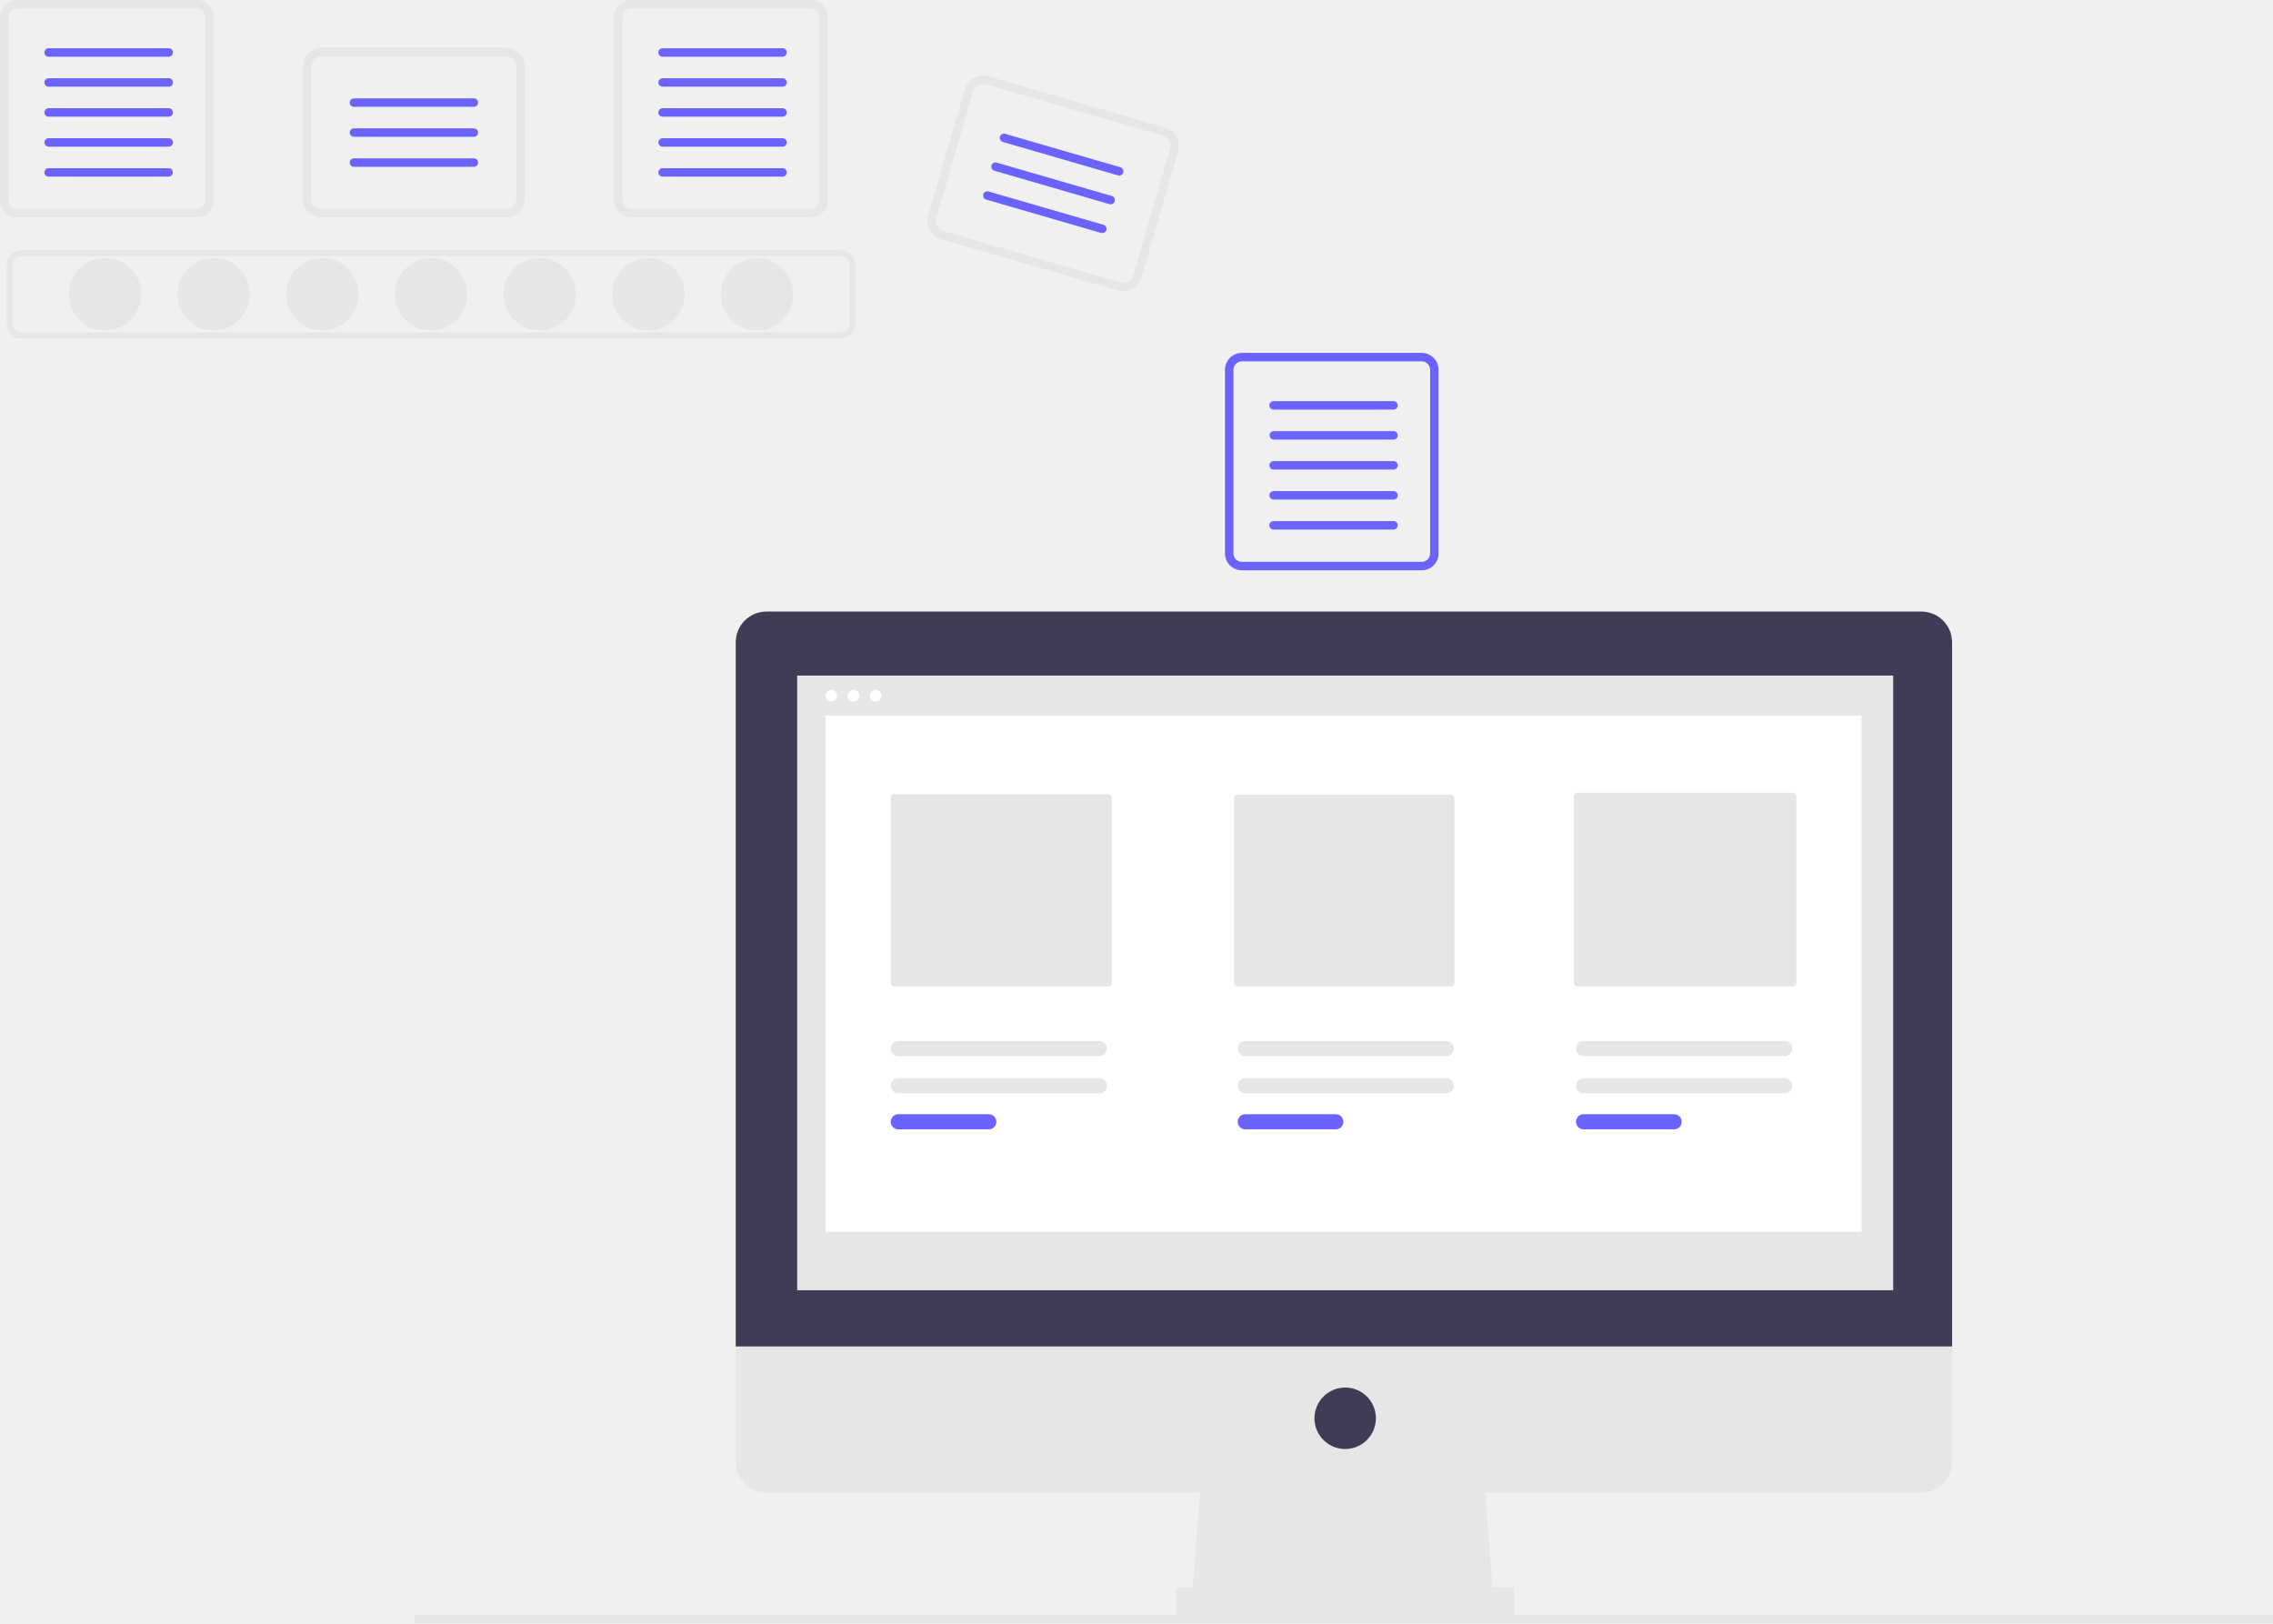
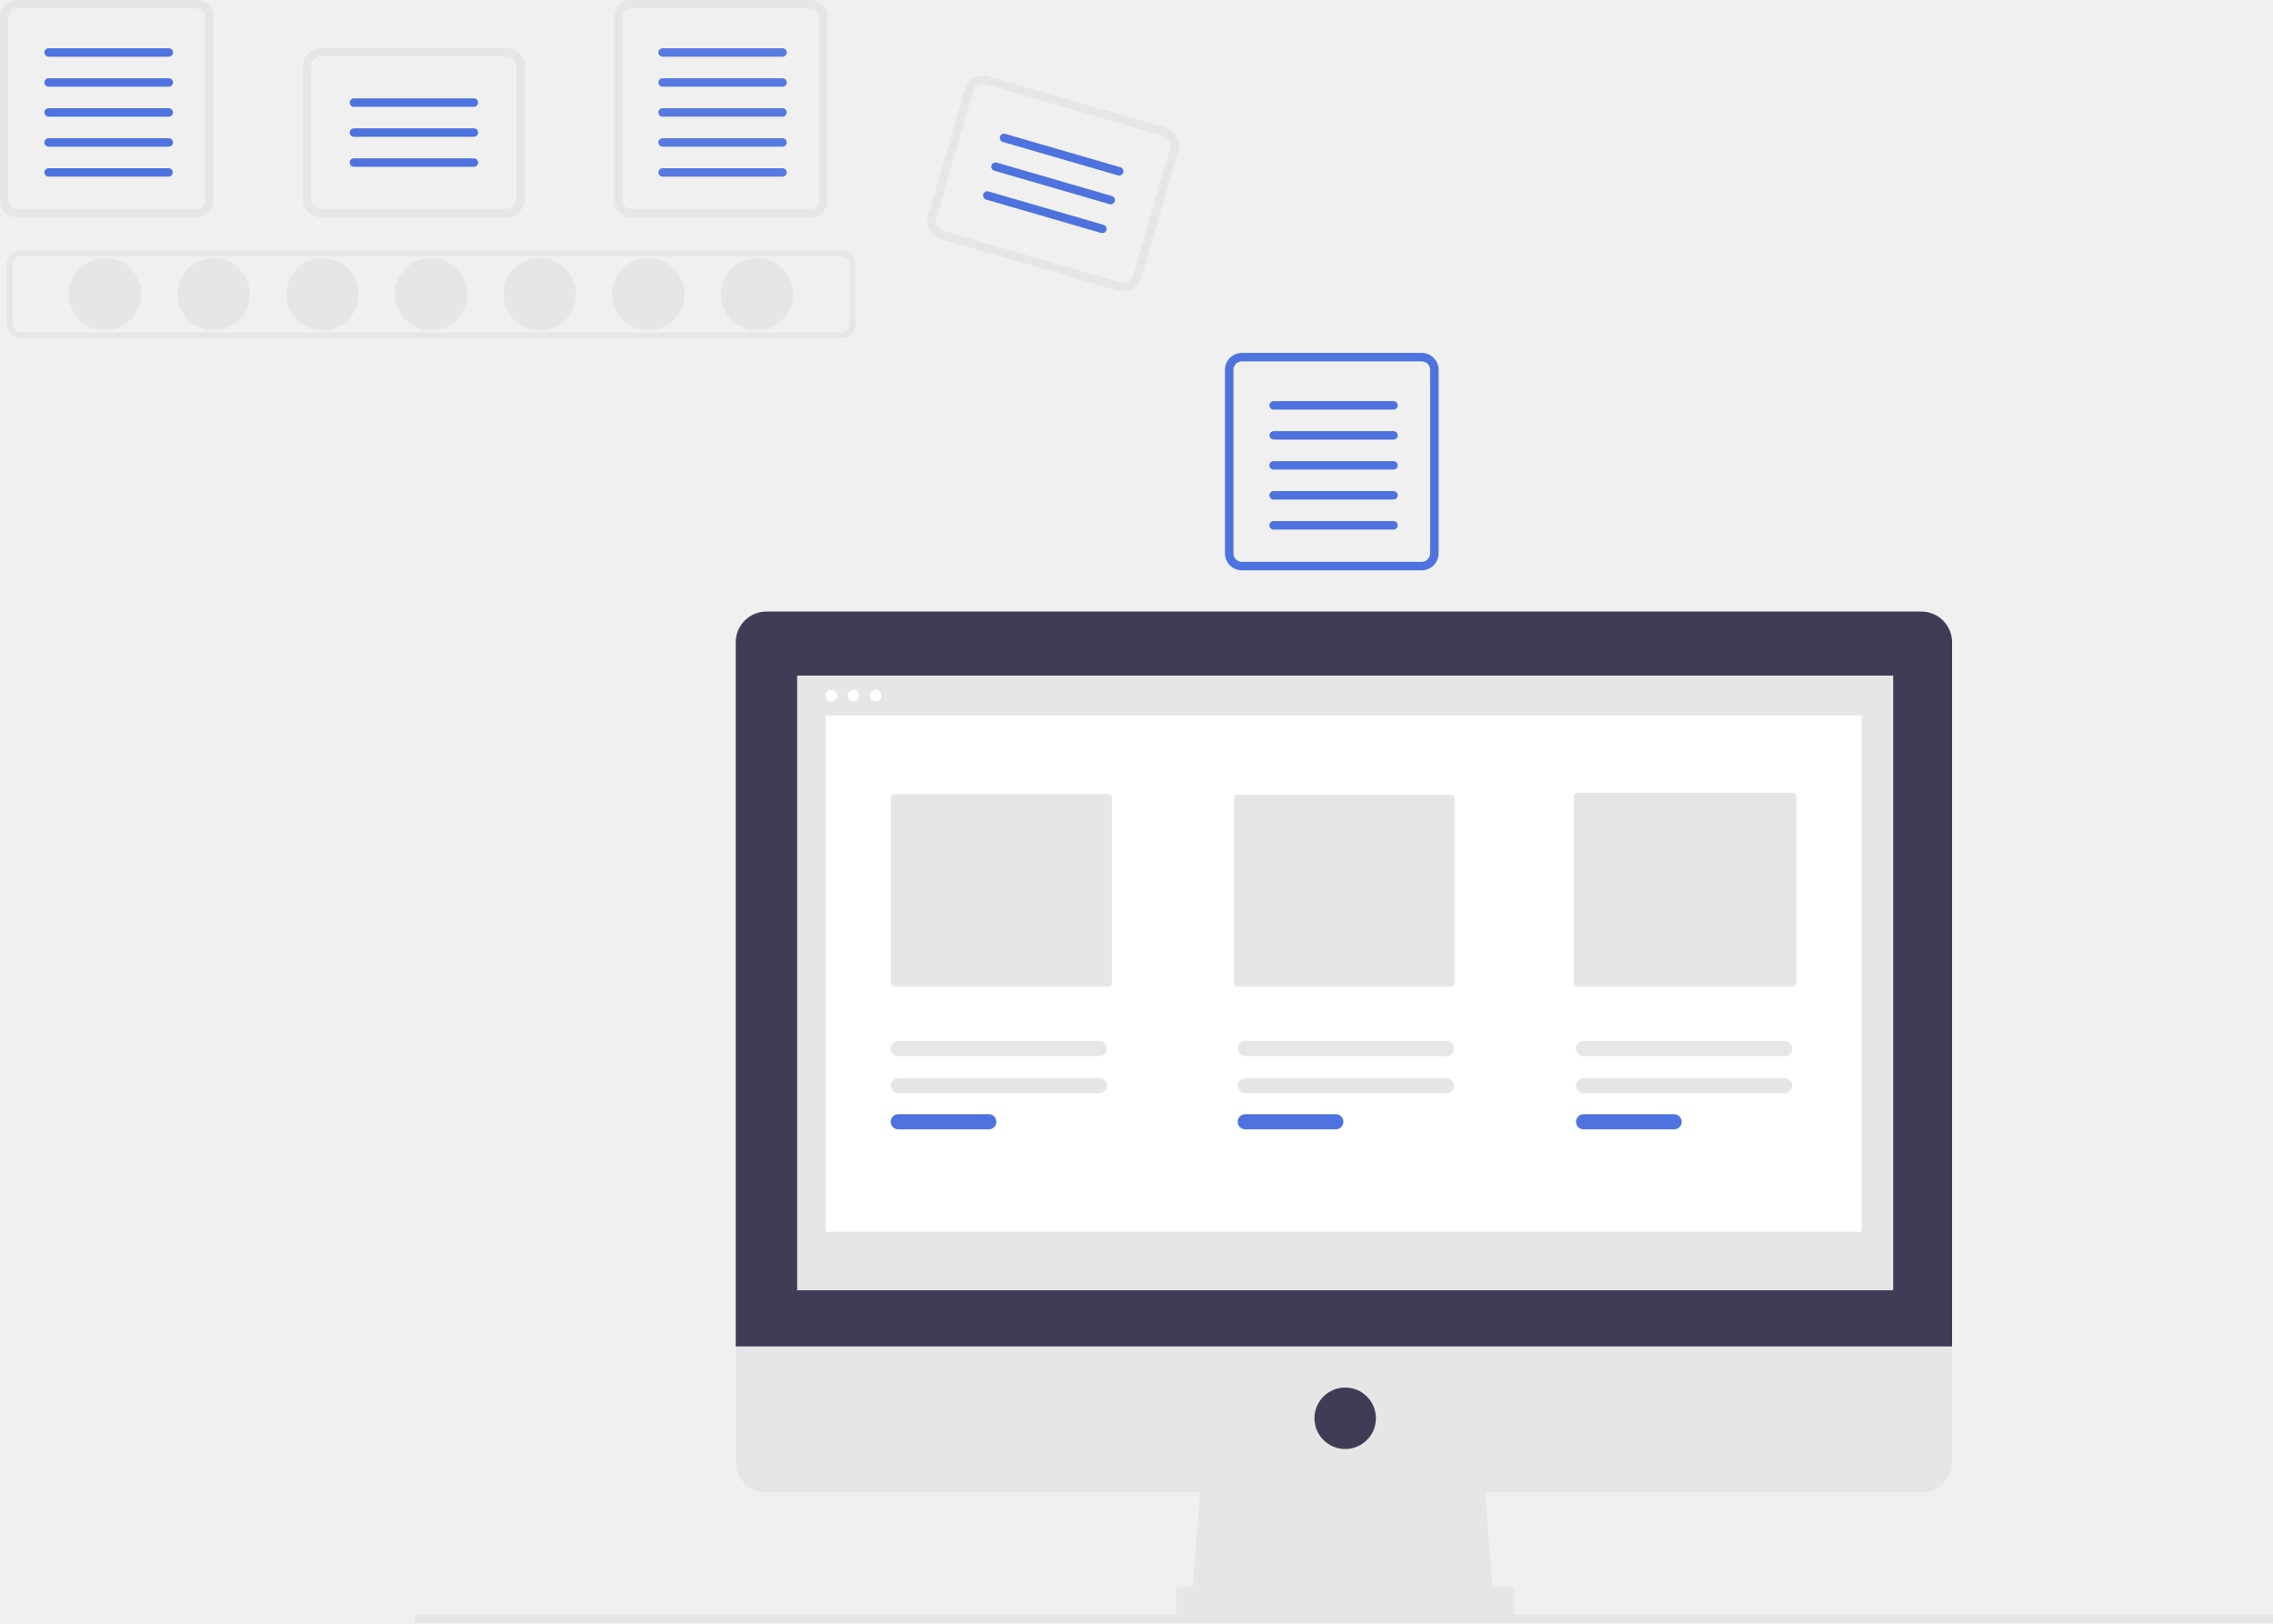
- <svg xmlns="http://www.w3.org/2000/svg" id="e4fde902-34f0-42ac-83bb-70aac2088463" data-name="Layer 1" width="855.418" height="610.775" viewBox="0 0 855.418 610.775">
-   <circle cx="39.536" cy="110.727" r="13.631" fill="#e6e6e6" />
-   <circle cx="80.428" cy="110.727" r="13.631" fill="#e6e6e6" />
-   <circle cx="121.319" cy="110.727" r="13.631" fill="#e6e6e6" />
-   <circle cx="162.211" cy="110.727" r="13.631" fill="#e6e6e6" />
-   <circle cx="203.103" cy="110.727" r="13.631" fill="#e6e6e6" />
-   <circle cx="243.994" cy="110.727" r="13.631" fill="#e6e6e6" />
-   <circle cx="284.886" cy="110.727" r="13.631" fill="#e6e6e6" />
-   <path d="M488.674,271.938H180.329a5.553,5.553,0,0,1-5.547-5.547V244.287a5.553,5.553,0,0,1,5.547-5.547H488.674a5.553,5.553,0,0,1,5.547,5.547V266.391A5.553,5.553,0,0,1,488.674,271.938ZM180.329,240.959a3.332,3.332,0,0,0-3.328,3.328V266.391a3.332,3.332,0,0,0,3.328,3.328H488.674a3.332,3.332,0,0,0,3.328-3.328V244.287a3.332,3.332,0,0,0-3.328-3.328Z" transform="translate(-172.2908 -144.6123)" fill="#e6e6e6" />
-   <path d="M246.317,147.799a3.191,3.191,0,0,1,3.187,3.187V220.049a3.191,3.191,0,0,1-3.187,3.187h-67.652a3.191,3.191,0,0,1-3.187-3.187V150.986a3.191,3.191,0,0,1,3.187-3.187h67.652m0-3.187h-67.652a6.374,6.374,0,0,0-6.374,6.374V220.049a6.374,6.374,0,0,0,6.374,6.374h67.652a6.374,6.374,0,0,0,6.374-6.374V150.986a6.374,6.374,0,0,0-6.374-6.374Z" transform="translate(-172.2908 -144.6123)" fill="#e6e6e6" />
-   <path d="M235.765,165.953H190.628a1.594,1.594,0,1,1,0-3.187h45.137a1.594,1.594,0,1,1,0,3.187Z" transform="translate(-172.2908 -144.6123)" fill="#6c63ff" />
-   <path d="M235.765,177.238H190.628a1.594,1.594,0,1,1,0-3.187h45.137a1.594,1.594,0,1,1,0,3.187Z" transform="translate(-172.2908 -144.6123)" fill="#6c63ff" />
-   <path d="M235.765,188.521H190.628a1.594,1.594,0,1,1,0-3.187h45.137a1.594,1.594,0,1,1,0,3.187Z" transform="translate(-172.2908 -144.6123)" fill="#6c63ff" />
-   <path d="M235.765,199.806H190.628a1.594,1.594,0,1,1,0-3.187h45.137a1.594,1.594,0,1,1,0,3.187Z" transform="translate(-172.2908 -144.6123)" fill="#6c63ff" />
-   <path d="M235.765,211.091H190.628a1.594,1.594,0,1,1,0-3.187h45.137a1.594,1.594,0,0,1,0,3.187Z" transform="translate(-172.2908 -144.6123)" fill="#6c63ff" />
-   <path d="M477.378,147.799a3.191,3.191,0,0,1,3.187,3.187V220.049a3.191,3.191,0,0,1-3.187,3.187h-67.652a3.191,3.191,0,0,1-3.187-3.187V150.986a3.191,3.191,0,0,1,3.187-3.187h67.652m0-3.187h-67.652a6.374,6.374,0,0,0-6.374,6.374V220.049a6.374,6.374,0,0,0,6.374,6.374h67.652a6.374,6.374,0,0,0,6.374-6.374V150.986a6.374,6.374,0,0,0-6.374-6.374Z" transform="translate(-172.2908 -144.6123)" fill="#e6e6e6" />
-   <path d="M466.826,165.953H421.689a1.594,1.594,0,1,1,0-3.187h45.137a1.594,1.594,0,0,1,0,3.187Z" transform="translate(-172.2908 -144.6123)" fill="#6c63ff" />
-   <path d="M466.826,177.238H421.689a1.594,1.594,0,1,1,0-3.187h45.137a1.594,1.594,0,0,1,0,3.187Z" transform="translate(-172.2908 -144.6123)" fill="#6c63ff" />
-   <path d="M466.826,188.521H421.689a1.594,1.594,0,1,1,0-3.187h45.137a1.594,1.594,0,0,1,0,3.187Z" transform="translate(-172.2908 -144.6123)" fill="#6c63ff" />
-   <path d="M466.826,199.806H421.689a1.594,1.594,0,1,1,0-3.187h45.137a1.594,1.594,0,0,1,0,3.187Z" transform="translate(-172.2908 -144.6123)" fill="#6c63ff" />
-   <path d="M466.826,211.091H421.689a1.594,1.594,0,1,1,0-3.187h45.137a1.594,1.594,0,0,1,0,3.187Z" transform="translate(-172.2908 -144.6123)" fill="#6c63ff" />
-   <path d="M707.317,280.591a3.191,3.191,0,0,1,3.187,3.187v69.063a3.191,3.191,0,0,1-3.187,3.187H639.665a3.191,3.191,0,0,1-3.187-3.187V283.778a3.191,3.191,0,0,1,3.187-3.187h67.652m0-3.187H639.665a6.374,6.374,0,0,0-6.374,6.374v69.063a6.374,6.374,0,0,0,6.374,6.374h67.652a6.374,6.374,0,0,0,6.374-6.374V283.778a6.374,6.374,0,0,0-6.374-6.374Z" transform="translate(-172.2908 -144.6123)" fill="#6c63ff" />
-   <path d="M696.765,298.744H651.628a1.594,1.594,0,1,1,0-3.187h45.137a1.594,1.594,0,0,1,0,3.187Z" transform="translate(-172.2908 -144.6123)" fill="#6c63ff" />
-   <path d="M696.765,310.029H651.628a1.594,1.594,0,0,1,0-3.187h45.137a1.594,1.594,0,0,1,0,3.187Z" transform="translate(-172.2908 -144.6123)" fill="#6c63ff" />
-   <path d="M696.765,321.313H651.628a1.594,1.594,0,1,1,0-3.187h45.137a1.594,1.594,0,0,1,0,3.187Z" transform="translate(-172.2908 -144.6123)" fill="#6c63ff" />
-   <path d="M696.765,332.597H651.628a1.594,1.594,0,1,1,0-3.187h45.137a1.594,1.594,0,0,1,0,3.187Z" transform="translate(-172.2908 -144.6123)" fill="#6c63ff" />
-   <path d="M696.765,343.882H651.628a1.594,1.594,0,1,1,0-3.187h45.137a1.594,1.594,0,0,1,0,3.187Z" transform="translate(-172.2908 -144.6123)" fill="#6c63ff" />
-   <path d="M362.733,226.423H293.309a7.09,7.09,0,0,1-7.081-7.081V169.665a7.09,7.09,0,0,1,7.081-7.082h69.423a7.09,7.09,0,0,1,7.082,7.082V219.342A7.09,7.09,0,0,1,362.733,226.423ZM293.309,165.77a3.899,3.899,0,0,0-3.894,3.895V219.342a3.899,3.899,0,0,0,3.894,3.894h69.423a3.899,3.899,0,0,0,3.895-3.894V169.665a3.9,3.9,0,0,0-3.895-3.895Z" transform="translate(-172.2908 -144.6123)" fill="#e6e6e6" />
-   <path d="M350.59,184.812H305.453a1.594,1.594,0,0,1,0-3.187H350.59a1.594,1.594,0,1,1,0,3.187Z" transform="translate(-172.2908 -144.6123)" fill="#6c63ff" />
-   <path d="M350.59,196.097H305.453a1.594,1.594,0,0,1,0-3.187H350.59a1.594,1.594,0,1,1,0,3.187Z" transform="translate(-172.2908 -144.6123)" fill="#6c63ff" />
-   <path d="M350.59,207.381H305.453a1.594,1.594,0,0,1,0-3.187H350.59a1.594,1.594,0,1,1,0,3.187Z" transform="translate(-172.2908 -144.6123)" fill="#6c63ff" />
-   <path d="M593.091,253.95,526.415,234.614a7.09,7.09,0,0,1-4.829-8.774l13.836-47.711a7.09,7.09,0,0,1,8.774-4.83l66.676,19.336a7.09,7.09,0,0,1,4.829,8.774l-13.836,47.711A7.09,7.09,0,0,1,593.091,253.95Zm-49.783-77.589a3.899,3.899,0,0,0-4.825,2.656L524.647,226.728a3.899,3.899,0,0,0,2.656,4.825l66.676,19.336a3.899,3.899,0,0,0,4.826-2.655l13.836-47.711a3.9,3.9,0,0,0-2.656-4.826Z" transform="translate(-172.2908 -144.6123)" fill="#e6e6e6" />
-   <path d="M593.018,210.604l-43.351-12.572a1.594,1.594,0,0,1,.888-3.061L593.906,207.543a1.594,1.594,0,1,1-.888,3.061Z" transform="translate(-172.2908 -144.6123)" fill="#6c63ff" />
-   <path d="M589.875,221.442,546.524,208.87a1.594,1.594,0,1,1,.888-3.061L590.763,218.381a1.594,1.594,0,0,1-.888,3.061Z" transform="translate(-172.2908 -144.6123)" fill="#6c63ff" />
-   <path d="M586.732,232.28l-43.351-12.572a1.594,1.594,0,0,1,.888-3.061l43.351,12.572a1.594,1.594,0,0,1-.888,3.061Z" transform="translate(-172.2908 -144.6123)" fill="#6c63ff" />
-   <rect x="156.106" y="607.775" width="699.312" height="3" fill="#e6e6e6" />
-   <polygon points="562.14 603.085 448.421 603.085 452.276 552.973 558.285 552.973 562.14 603.085" fill="#e6e6e6" />
-   <rect x="442.639" y="597.303" width="127.21" height="11.565" fill="#e6e6e6" />
-   <path d="M895.371,374.74H460.735a11.565,11.565,0,0,0-11.565,11.565h0V651.327H906.935V386.305a11.565,11.565,0,0,0-11.565-11.565Z" transform="translate(-172.2908 -144.6123)" fill="#3f3d56" />
-   <path d="M449.171,651.327v43.367a11.565,11.565,0,0,0,11.565,11.565H895.371a11.565,11.565,0,0,0,11.565-11.565h0V651.327Z" transform="translate(-172.2908 -144.6123)" fill="#e6e6e6" />
-   <rect x="300.009" y="254.221" width="412.47" height="231.292" fill="#e6e6e6" />
-   <circle cx="506.244" cy="533.698" r="11.565" fill="#3f3d56" />
-   <circle cx="312.87" cy="261.795" r="2.195" fill="#fff" />
-   <circle cx="321.2" cy="261.795" r="2.195" fill="#fff" />
-   <circle cx="329.531" cy="261.795" r="2.195" fill="#fff" />
-   <rect x="310.675" y="269.253" width="389.916" height="194.247" fill="#fff" />
-   <path d="M508.885,443.411a1.38,1.38,0,0,0-1.378,1.378v69.676a1.38,1.38,0,0,0,1.378,1.378H589.349a1.38,1.38,0,0,0,1.378-1.378V444.79a1.38,1.38,0,0,0-1.378-1.378Z" transform="translate(-172.2908 -144.6123)" fill="#e6e6e6" />
-   <path d="M638.081,443.635a1.38,1.38,0,0,0-1.379,1.378v69.452a1.38,1.38,0,0,0,1.379,1.378h80.208a1.38,1.38,0,0,0,1.378-1.378V445.014a1.38,1.38,0,0,0-1.378-1.378Z" transform="translate(-172.2908 -144.6123)" fill="#e6e6e6" />
-   <path d="M765.922,442.907a1.38,1.38,0,0,0-1.378,1.378v70.18a1.38,1.38,0,0,0,1.378,1.378h81.042a1.38,1.38,0,0,0,1.378-1.378V444.286a1.38,1.38,0,0,0-1.378-1.378Z" transform="translate(-172.2908 -144.6123)" fill="#e6e6e6" />
-   <path d="M510.356,550.333a2.85,2.85,0,0,0,0,5.7h75.652a2.85,2.85,0,0,0,0-5.7Z" transform="translate(-172.2908 -144.6123)" fill="#e6e6e6" />
-   <path d="M510.356,563.889a2.85,2.85,0,0,0,0,5.7h34.062a2.85,2.85,0,0,0,0-5.7Z" transform="translate(-172.2908 -144.6123)" fill="#6c63ff" />
-   <path d="M640.94,550.333a2.85,2.85,0,0,0,0,5.7h75.652a2.85,2.85,0,0,0,0-5.7Z" transform="translate(-172.2908 -144.6123)" fill="#e6e6e6" />
-   <path d="M640.94,563.889a2.85,2.85,0,0,0,0,5.7h34.062a2.85,2.85,0,0,0,0-5.7Z" transform="translate(-172.2908 -144.6123)" fill="#6c63ff" />
-   <path d="M768.26,550.333a2.85,2.85,0,0,0,0,5.7h75.652a2.85,2.85,0,0,0,0-5.7Z" transform="translate(-172.2908 -144.6123)" fill="#e6e6e6" />
-   <path d="M510.356,536.333a2.85,2.85,0,0,0,0,5.7h75.652a2.85,2.85,0,0,0,0-5.7Z" transform="translate(-172.2908 -144.6123)" fill="#e6e6e6" />
-   <path d="M640.94,536.333a2.85,2.85,0,0,0,0,5.7h75.652a2.85,2.85,0,0,0,0-5.7Z" transform="translate(-172.2908 -144.6123)" fill="#e6e6e6" />
-   <path d="M768.26,536.333a2.85,2.85,0,0,0,0,5.7h75.652a2.85,2.85,0,0,0,0-5.7Z" transform="translate(-172.2908 -144.6123)" fill="#e6e6e6" />
-   <path d="M768.26,563.889a2.85,2.85,0,0,0,0,5.7H802.322a2.85,2.85,0,0,0,0-5.7Z" transform="translate(-172.2908 -144.6123)" fill="#6c63ff" />
+ <svg xmlns="http://www.w3.org/2000/svg" id="e4fde902-34f0-42ac-83bb-70aac2088463" data-name="Layer 1" width="855.418" height="610.775" viewBox="0 0 855.418 610.775" version="1.1">
+   <defs id="defs119" />
+   <circle cx="39.536" cy="110.727" r="13.631" fill="#e6e6e6" id="circle2" />
+   <circle cx="80.428" cy="110.727" r="13.631" fill="#e6e6e6" id="circle4" />
+   <circle cx="121.319" cy="110.727" r="13.631" fill="#e6e6e6" id="circle6" />
+   <circle cx="162.211" cy="110.727" r="13.631" fill="#e6e6e6" id="circle8" />
+   <circle cx="203.103" cy="110.727" r="13.631" fill="#e6e6e6" id="circle10" />
+   <circle cx="243.994" cy="110.727" r="13.631" fill="#e6e6e6" id="circle12" />
+   <circle cx="284.886" cy="110.727" r="13.631" fill="#e6e6e6" id="circle14" />
+   <path d="M488.674,271.938H180.329a5.553,5.553,0,0,1-5.547-5.547V244.287a5.553,5.553,0,0,1,5.547-5.547H488.674a5.553,5.553,0,0,1,5.547,5.547V266.391A5.553,5.553,0,0,1,488.674,271.938ZM180.329,240.959a3.332,3.332,0,0,0-3.328,3.328V266.391a3.332,3.332,0,0,0,3.328,3.328H488.674a3.332,3.332,0,0,0,3.328-3.328V244.287a3.332,3.332,0,0,0-3.328-3.328Z" transform="translate(-172.2908 -144.6123)" fill="#e6e6e6" id="path16" />
+   <path d="M246.317,147.799a3.191,3.191,0,0,1,3.187,3.187V220.049a3.191,3.191,0,0,1-3.187,3.187h-67.652a3.191,3.191,0,0,1-3.187-3.187V150.986a3.191,3.191,0,0,1,3.187-3.187h67.652m0-3.187h-67.652a6.374,6.374,0,0,0-6.374,6.374V220.049a6.374,6.374,0,0,0,6.374,6.374h67.652a6.374,6.374,0,0,0,6.374-6.374V150.986a6.374,6.374,0,0,0-6.374-6.374Z" transform="translate(-172.2908 -144.6123)" fill="#e6e6e6" id="path18" />
+   <path d="M235.765,165.953H190.628a1.594,1.594,0,1,1,0-3.187h45.137a1.594,1.594,0,1,1,0,3.187Z" transform="translate(-172.2908 -144.6123)" fill="#6c63ff" id="path20" style="fill:#4e73df;fill-opacity:1" />
+   <path d="M235.765,177.238H190.628a1.594,1.594,0,1,1,0-3.187h45.137a1.594,1.594,0,1,1,0,3.187Z" transform="translate(-172.2908 -144.6123)" fill="#6c63ff" id="path22" style="fill:#4e73df;fill-opacity:1" />
+   <path d="M235.765,188.521H190.628a1.594,1.594,0,1,1,0-3.187h45.137a1.594,1.594,0,1,1,0,3.187Z" transform="translate(-172.2908 -144.6123)" fill="#6c63ff" id="path24" style="fill:#4e73df;fill-opacity:1" />
+   <path d="M235.765,199.806H190.628a1.594,1.594,0,1,1,0-3.187h45.137a1.594,1.594,0,1,1,0,3.187Z" transform="translate(-172.2908 -144.6123)" fill="#6c63ff" id="path26" style="fill:#4e73df;fill-opacity:1" />
+   <path d="M235.765,211.091H190.628a1.594,1.594,0,1,1,0-3.187h45.137a1.594,1.594,0,0,1,0,3.187Z" transform="translate(-172.2908 -144.6123)" fill="#6c63ff" id="path28" style="fill:#4e73df;fill-opacity:1" />
+   <path d="M477.378,147.799a3.191,3.191,0,0,1,3.187,3.187V220.049a3.191,3.191,0,0,1-3.187,3.187h-67.652a3.191,3.191,0,0,1-3.187-3.187V150.986a3.191,3.191,0,0,1,3.187-3.187h67.652m0-3.187h-67.652a6.374,6.374,0,0,0-6.374,6.374V220.049a6.374,6.374,0,0,0,6.374,6.374h67.652a6.374,6.374,0,0,0,6.374-6.374V150.986a6.374,6.374,0,0,0-6.374-6.374Z" transform="translate(-172.2908 -144.6123)" fill="#e6e6e6" id="path30" />
+   <path d="M466.826,165.953H421.689a1.594,1.594,0,1,1,0-3.187h45.137a1.594,1.594,0,0,1,0,3.187Z" transform="translate(-172.2908 -144.6123)" fill="#6c63ff" id="path32" style="fill:#4e73df;fill-opacity:0.941" />
+   <path d="M466.826,177.238H421.689a1.594,1.594,0,1,1,0-3.187h45.137a1.594,1.594,0,0,1,0,3.187Z" transform="translate(-172.2908 -144.6123)" fill="#6c63ff" id="path34" style="fill:#4e73df;fill-opacity:0.941" />
+   <path d="M466.826,188.521H421.689a1.594,1.594,0,1,1,0-3.187h45.137a1.594,1.594,0,0,1,0,3.187Z" transform="translate(-172.2908 -144.6123)" fill="#6c63ff" id="path36" style="fill:#4e73df;fill-opacity:0.941" />
+   <path d="M466.826,199.806H421.689a1.594,1.594,0,1,1,0-3.187h45.137a1.594,1.594,0,0,1,0,3.187Z" transform="translate(-172.2908 -144.6123)" fill="#6c63ff" id="path38" style="fill:#4e73df;fill-opacity:0.941" />
+   <path d="M466.826,211.091H421.689a1.594,1.594,0,1,1,0-3.187h45.137a1.594,1.594,0,0,1,0,3.187Z" transform="translate(-172.2908 -144.6123)" fill="#6c63ff" id="path40" style="fill:#4e73df;fill-opacity:0.941" />
+   <path d="M707.317,280.591a3.191,3.191,0,0,1,3.187,3.187v69.063a3.191,3.191,0,0,1-3.187,3.187H639.665a3.191,3.191,0,0,1-3.187-3.187V283.778a3.191,3.191,0,0,1,3.187-3.187h67.652m0-3.187H639.665a6.374,6.374,0,0,0-6.374,6.374v69.063a6.374,6.374,0,0,0,6.374,6.374h67.652a6.374,6.374,0,0,0,6.374-6.374V283.778a6.374,6.374,0,0,0-6.374-6.374Z" transform="translate(-172.2908 -144.6123)" fill="#6c63ff" id="path42" style="fill:#4e73df;fill-opacity:1" />
+   <path d="M696.765,298.744H651.628a1.594,1.594,0,1,1,0-3.187h45.137a1.594,1.594,0,0,1,0,3.187Z" transform="translate(-172.2908 -144.6123)" fill="#6c63ff" id="path44" style="fill:#4e73df;fill-opacity:1" />
+   <path d="M696.765,310.029H651.628a1.594,1.594,0,0,1,0-3.187h45.137a1.594,1.594,0,0,1,0,3.187Z" transform="translate(-172.2908 -144.6123)" fill="#6c63ff" id="path46" style="fill:#4e73df;fill-opacity:1" />
+   <path d="M696.765,321.313H651.628a1.594,1.594,0,1,1,0-3.187h45.137a1.594,1.594,0,0,1,0,3.187Z" transform="translate(-172.2908 -144.6123)" fill="#6c63ff" id="path48" style="fill:#4e73df;fill-opacity:1" />
+   <path d="M696.765,332.597H651.628a1.594,1.594,0,1,1,0-3.187h45.137a1.594,1.594,0,0,1,0,3.187Z" transform="translate(-172.2908 -144.6123)" fill="#6c63ff" id="path50" style="fill:#4e73df;fill-opacity:1" />
+   <path d="M696.765,343.882H651.628a1.594,1.594,0,1,1,0-3.187h45.137a1.594,1.594,0,0,1,0,3.187Z" transform="translate(-172.2908 -144.6123)" fill="#6c63ff" id="path52" style="fill:#4e73df;fill-opacity:1" />
+   <path d="M362.733,226.423H293.309a7.09,7.09,0,0,1-7.081-7.081V169.665a7.09,7.09,0,0,1,7.081-7.082h69.423a7.09,7.09,0,0,1,7.082,7.082V219.342A7.09,7.09,0,0,1,362.733,226.423ZM293.309,165.77a3.899,3.899,0,0,0-3.894,3.895V219.342a3.899,3.899,0,0,0,3.894,3.894h69.423a3.899,3.899,0,0,0,3.895-3.894V169.665a3.9,3.9,0,0,0-3.895-3.895Z" transform="translate(-172.2908 -144.6123)" fill="#e6e6e6" id="path54" />
+   <path d="M350.59,184.812H305.453a1.594,1.594,0,0,1,0-3.187H350.59a1.594,1.594,0,1,1,0,3.187Z" transform="translate(-172.2908 -144.6123)" fill="#6c63ff" id="path56" style="fill:#4e73df;fill-opacity:1" />
+   <path d="M350.59,196.097H305.453a1.594,1.594,0,0,1,0-3.187H350.59a1.594,1.594,0,1,1,0,3.187Z" transform="translate(-172.2908 -144.6123)" fill="#6c63ff" id="path58" style="fill:#4e73df;fill-opacity:1" />
+   <path d="M350.59,207.381H305.453a1.594,1.594,0,0,1,0-3.187H350.59a1.594,1.594,0,1,1,0,3.187Z" transform="translate(-172.2908 -144.6123)" fill="#6c63ff" id="path60" style="fill:#4e73df;fill-opacity:1" />
+   <path d="M593.091,253.95,526.415,234.614a7.09,7.09,0,0,1-4.829-8.774l13.836-47.711a7.09,7.09,0,0,1,8.774-4.83l66.676,19.336a7.09,7.09,0,0,1,4.829,8.774l-13.836,47.711A7.09,7.09,0,0,1,593.091,253.95Zm-49.783-77.589a3.899,3.899,0,0,0-4.825,2.656L524.647,226.728a3.899,3.899,0,0,0,2.656,4.825l66.676,19.336a3.899,3.899,0,0,0,4.826-2.655l13.836-47.711a3.9,3.9,0,0,0-2.656-4.826Z" id="path62" fill="#e6e6e6" transform="translate(-172.2908 -144.6123)" />
+   <path d="M593.018,210.604l-43.351-12.572a1.594,1.594,0,0,1,.888-3.061L593.906,207.543a1.594,1.594,0,1,1-.888,3.061Z" transform="translate(-172.2908 -144.6123)" fill="#6c63ff" id="path64" style="fill:#4e73df;fill-opacity:1" />
+   <path d="M589.875,221.442,546.524,208.87a1.594,1.594,0,1,1,.888-3.061L590.763,218.381a1.594,1.594,0,0,1-.888,3.061Z" transform="translate(-172.2908 -144.6123)" fill="#6c63ff" id="path66" style="fill:#4e73df;fill-opacity:1" />
+   <path d="M586.732,232.28l-43.351-12.572a1.594,1.594,0,0,1,.888-3.061l43.351,12.572a1.594,1.594,0,0,1-.888,3.061Z" transform="translate(-172.2908 -144.6123)" fill="#6c63ff" id="path68" style="fill:#4e73df;fill-opacity:1" />
+   <rect x="156.106" y="607.775" width="699.312" height="3" fill="#e6e6e6" id="rect70" />
+   <polygon points="562.14 603.085 448.421 603.085 452.276 552.973 558.285 552.973 562.14 603.085" fill="#e6e6e6" id="polygon72" />
+   <rect x="442.639" y="597.303" width="127.21" height="11.565" fill="#e6e6e6" id="rect74" />
+   <path d="M895.371,374.74H460.735a11.565,11.565,0,0,0-11.565,11.565h0V651.327H906.935V386.305a11.565,11.565,0,0,0-11.565-11.565Z" transform="translate(-172.2908 -144.6123)" fill="#3f3d56" id="path76" />
+   <path d="M449.171,651.327v43.367a11.565,11.565,0,0,0,11.565,11.565H895.371a11.565,11.565,0,0,0,11.565-11.565h0V651.327Z" transform="translate(-172.2908 -144.6123)" fill="#e6e6e6" id="path78" />
+   <rect x="300.009" y="254.221" width="412.47" height="231.292" fill="#e6e6e6" id="rect80" />
+   <circle cx="506.244" cy="533.698" r="11.565" fill="#3f3d56" id="circle82" />
+   <circle cx="312.87" cy="261.795" r="2.195" fill="#fff" id="circle84" />
+   <circle cx="321.2" cy="261.795" r="2.195" fill="#fff" id="circle86" />
+   <circle cx="329.531" cy="261.795" r="2.195" fill="#fff" id="circle88" />
+   <rect x="310.675" y="269.253" width="389.916" height="194.247" fill="#fff" id="rect90" />
+   <path d="M508.885,443.411a1.38,1.38,0,0,0-1.378,1.378v69.676a1.38,1.38,0,0,0,1.378,1.378H589.349a1.38,1.38,0,0,0,1.378-1.378V444.79a1.38,1.38,0,0,0-1.378-1.378Z" transform="translate(-172.2908 -144.6123)" fill="#e6e6e6" id="path92" />
+   <path d="M638.081,443.635a1.38,1.38,0,0,0-1.379,1.378v69.452a1.38,1.38,0,0,0,1.379,1.378h80.208a1.38,1.38,0,0,0,1.378-1.378V445.014a1.38,1.38,0,0,0-1.378-1.378Z" transform="translate(-172.2908 -144.6123)" fill="#e6e6e6" id="path94" />
+   <path d="M765.922,442.907a1.38,1.38,0,0,0-1.378,1.378v70.18a1.38,1.38,0,0,0,1.378,1.378h81.042a1.38,1.38,0,0,0,1.378-1.378V444.286a1.38,1.38,0,0,0-1.378-1.378Z" transform="translate(-172.2908 -144.6123)" fill="#e6e6e6" id="path96" />
+   <path d="M510.356,550.333a2.85,2.85,0,0,0,0,5.7h75.652a2.85,2.85,0,0,0,0-5.7Z" transform="translate(-172.2908 -144.6123)" fill="#e6e6e6" id="path98" />
+   <path d="M510.356,563.889a2.85,2.85,0,0,0,0,5.7h34.062a2.85,2.85,0,0,0,0-5.7Z" transform="translate(-172.2908 -144.6123)" fill="#6c63ff" id="path100" style="fill:#4e73df;fill-opacity:1" />
+   <path d="M640.94,550.333a2.85,2.85,0,0,0,0,5.7h75.652a2.85,2.85,0,0,0,0-5.7Z" transform="translate(-172.2908 -144.6123)" fill="#e6e6e6" id="path102" />
+   <path d="M640.94,563.889a2.85,2.85,0,0,0,0,5.7h34.062a2.85,2.85,0,0,0,0-5.7Z" transform="translate(-172.2908 -144.6123)" fill="#6c63ff" id="path104" style="fill:#4e73df;fill-opacity:1" />
+   <path d="M768.26,550.333a2.85,2.85,0,0,0,0,5.7h75.652a2.85,2.85,0,0,0,0-5.7Z" transform="translate(-172.2908 -144.6123)" fill="#e6e6e6" id="path106" />
+   <path d="M510.356,536.333a2.85,2.85,0,0,0,0,5.7h75.652a2.85,2.85,0,0,0,0-5.7Z" transform="translate(-172.2908 -144.6123)" fill="#e6e6e6" id="path108" />
+   <path d="M640.94,536.333a2.85,2.85,0,0,0,0,5.7h75.652a2.85,2.85,0,0,0,0-5.7Z" transform="translate(-172.2908 -144.6123)" fill="#e6e6e6" id="path110" />
+   <path d="M768.26,536.333a2.85,2.85,0,0,0,0,5.7h75.652a2.85,2.85,0,0,0,0-5.7Z" transform="translate(-172.2908 -144.6123)" fill="#e6e6e6" id="path112" />
+   <path d="M768.26,563.889a2.85,2.85,0,0,0,0,5.7H802.322a2.85,2.85,0,0,0,0-5.7Z" transform="translate(-172.2908 -144.6123)" fill="#6c63ff" id="path114" style="fill:#4e73df;fill-opacity:1" />
</svg>
